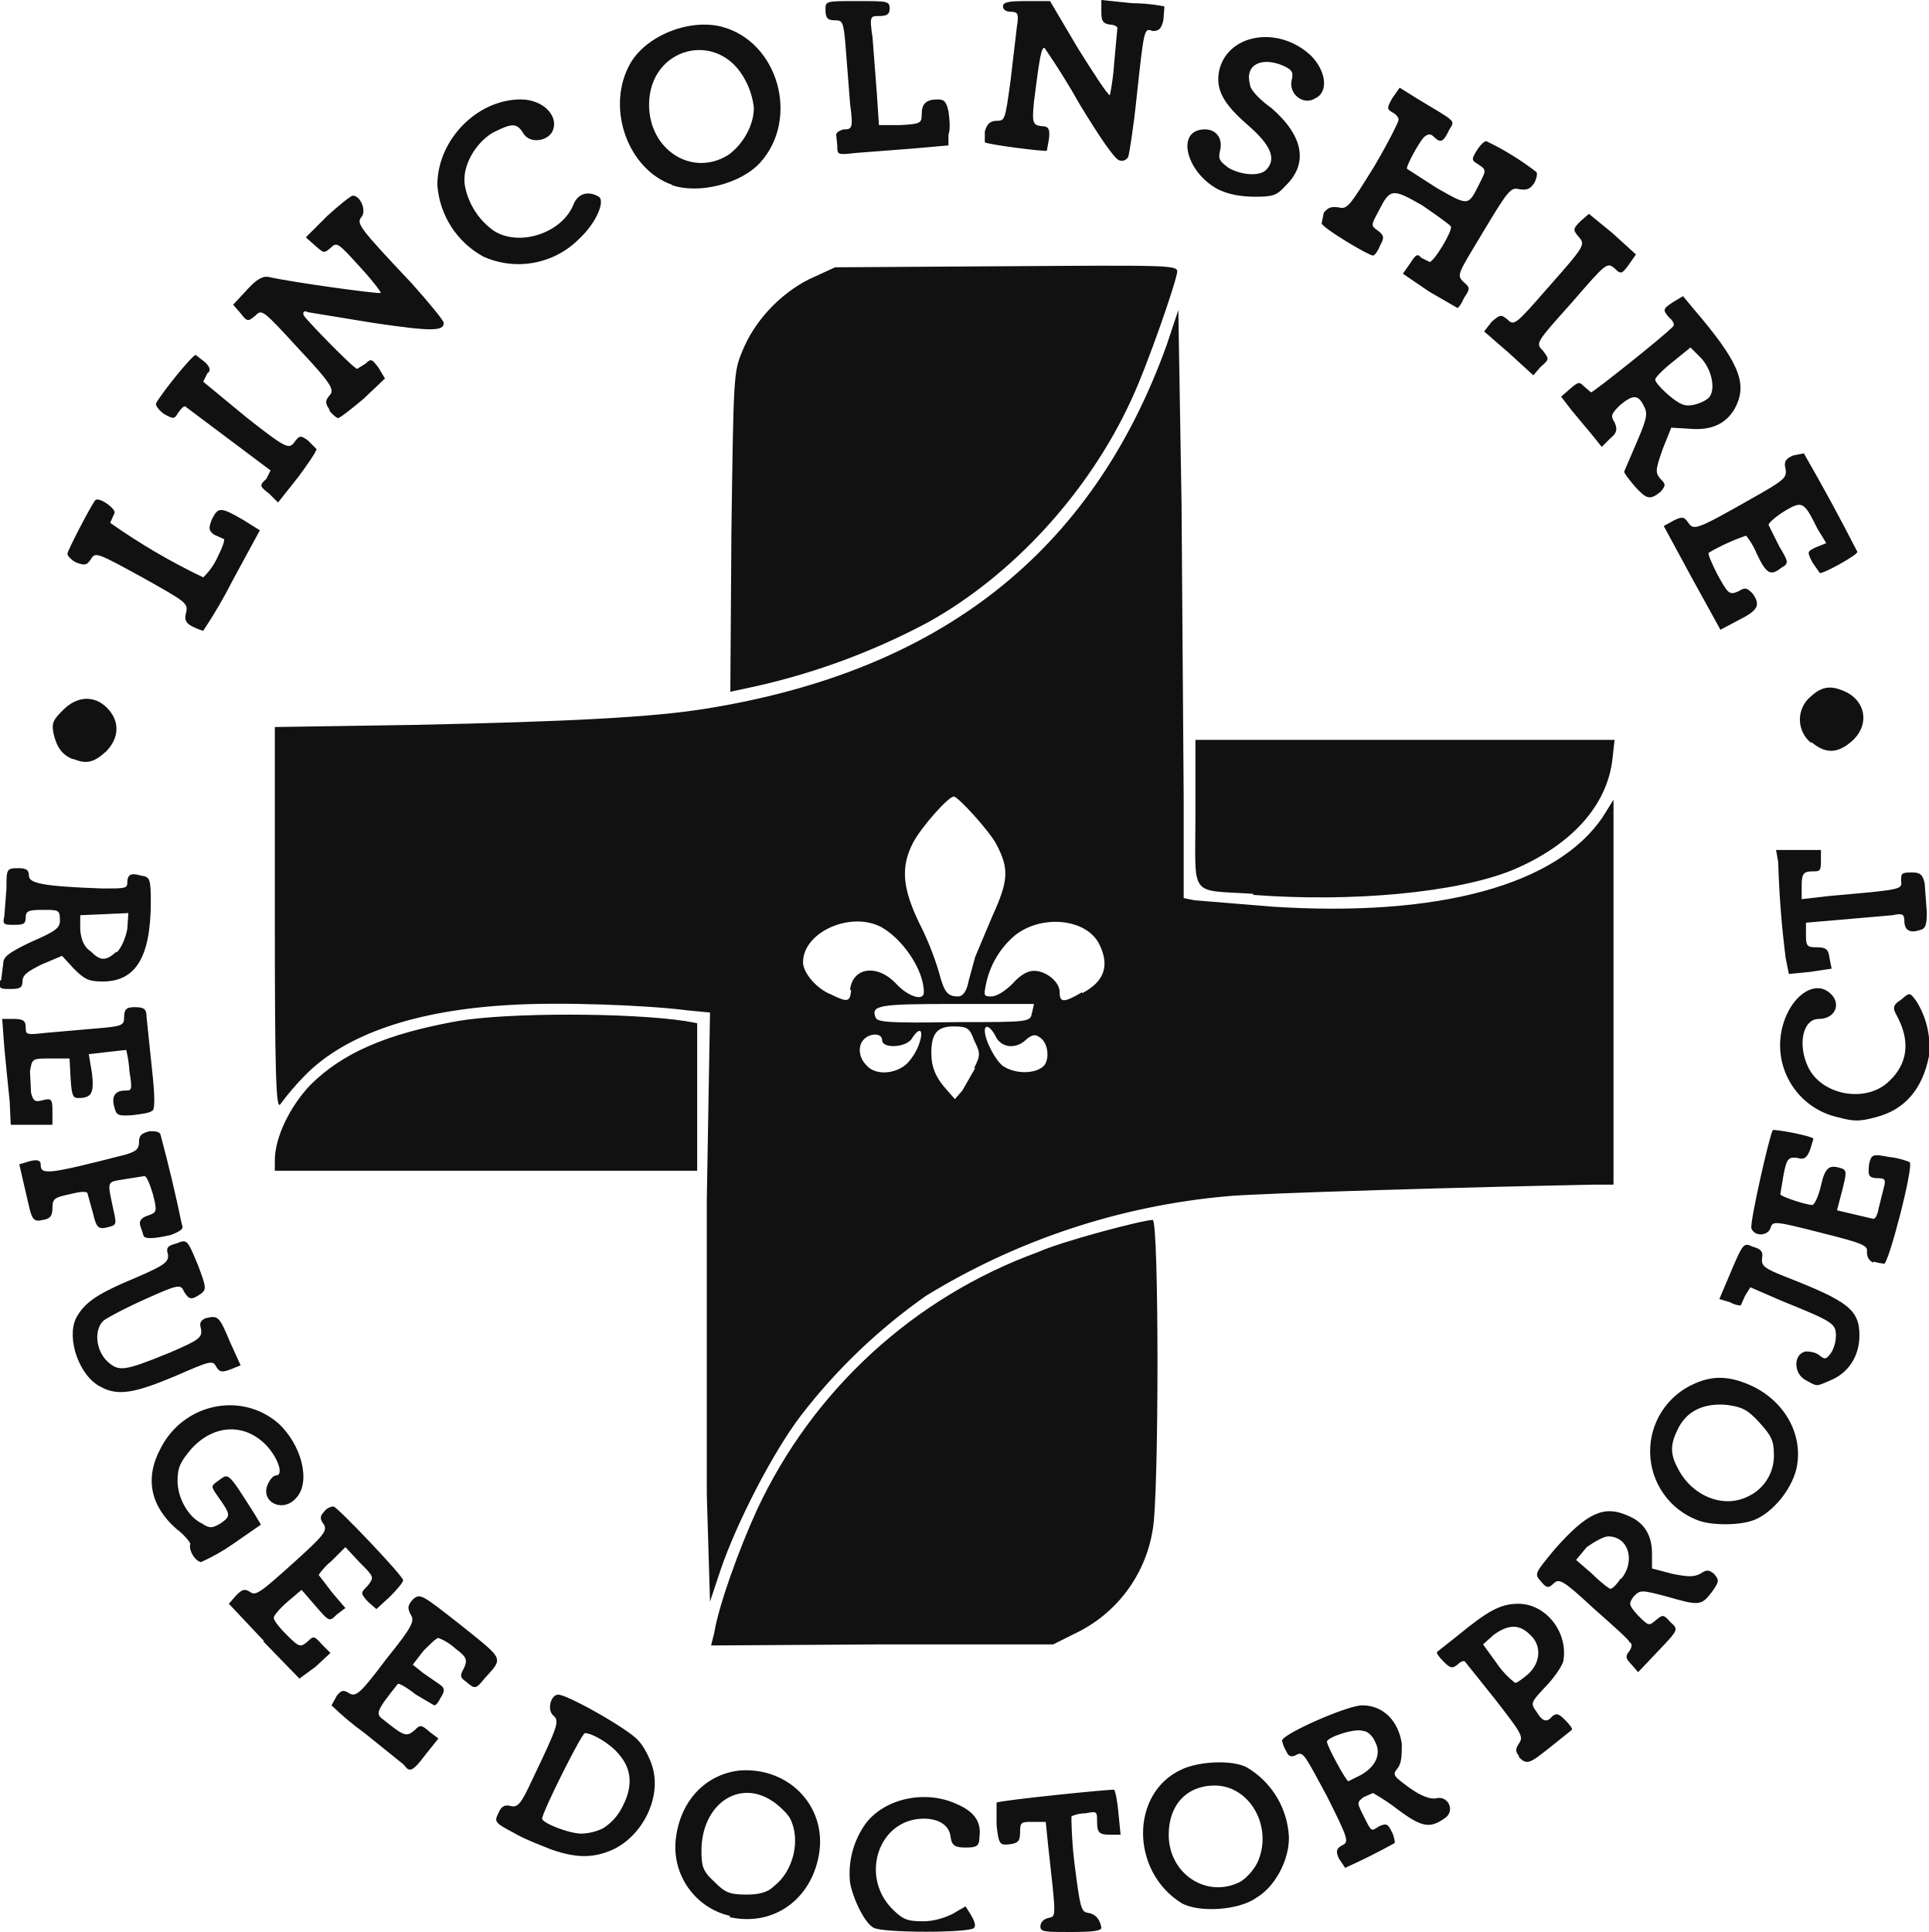
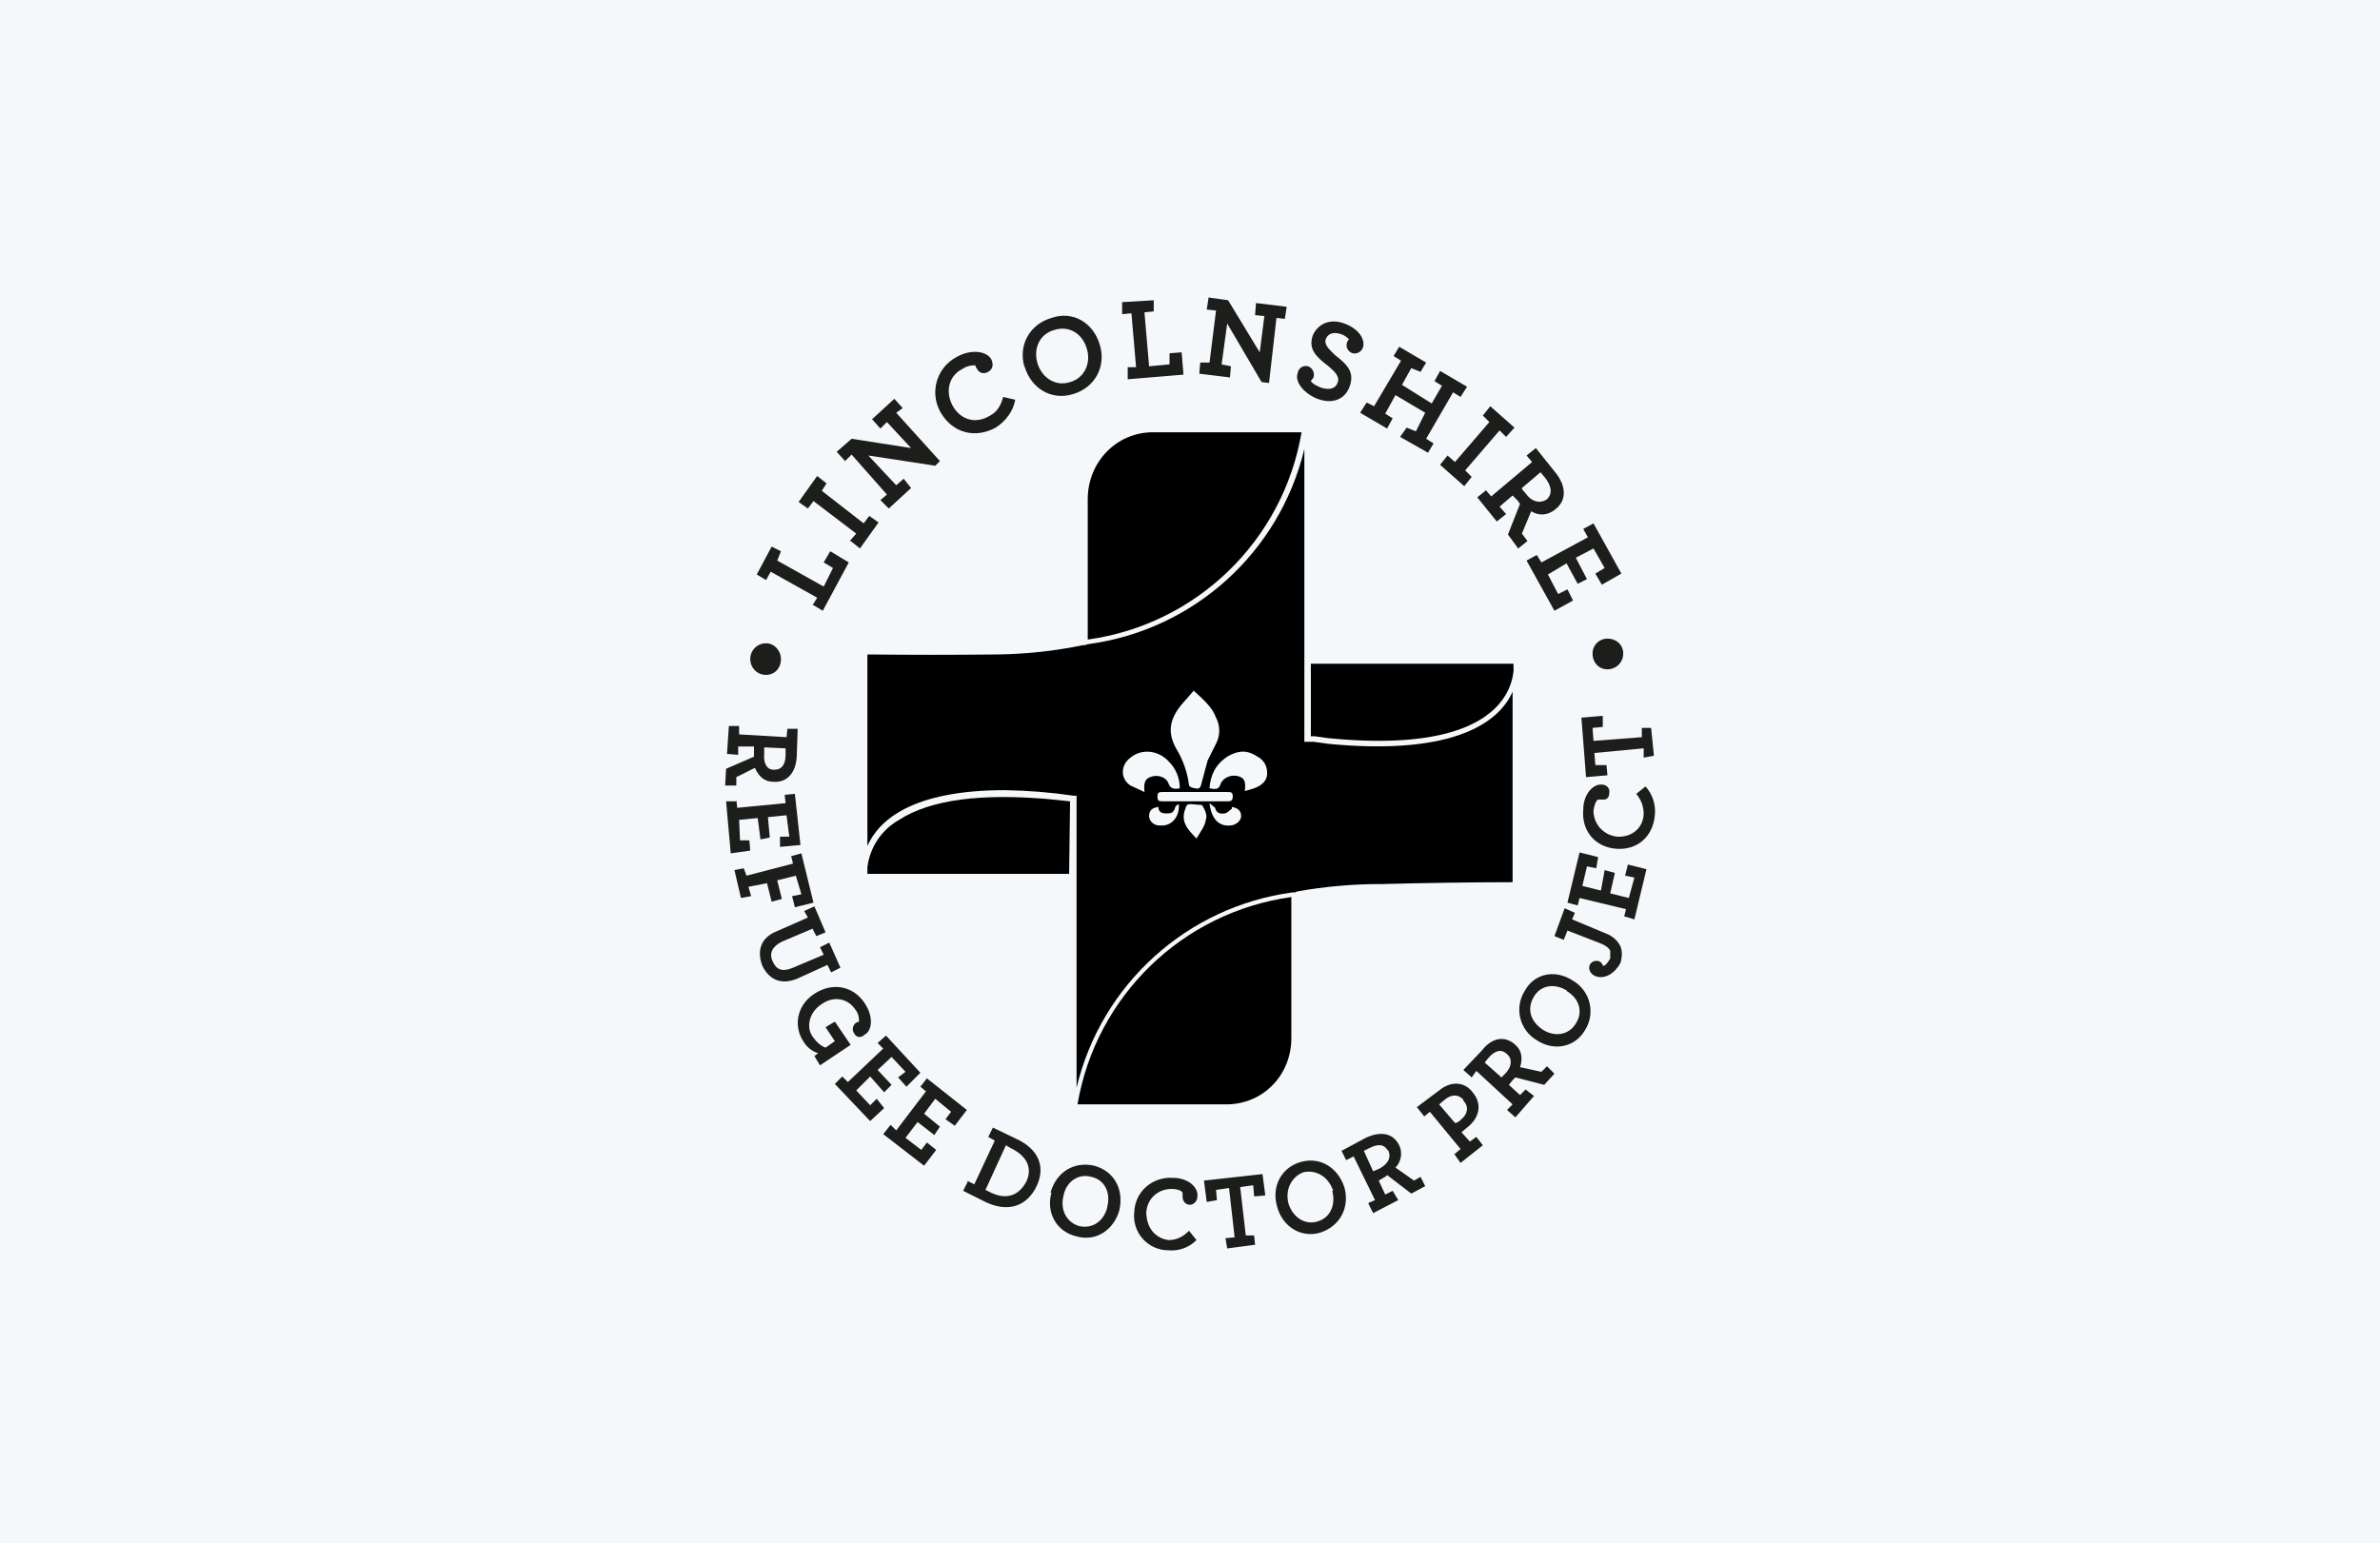
- <svg xmlns="http://www.w3.org/2000/svg" width="681.9" height="683" viewBox="0 0 180.4 180.7">
-   <path d="M81.7 180.3c-.8-.4-1.9-2.6-2.2-4.2a8 8 0 011.5-5.6c1.8-2.3 5.5-3.1 8.4-1.8 1.7.7 2.4 1.7 2.2 3.1 0 .9-.3 1-1.3 1s-1.3-.2-1.4-1c-.1-1-1-1.7-2.5-1.7-4.2 0-6 5.3-3 8.4 1 1 1.4 1.2 2.9 1.2 1 0 2-.3 2.8-.7l1.2-.7.5.8c.3.5.5 1 .3 1.2-.2.5-8.6.5-9.4 0zm15.6-.1c0-.4.3-.7.7-.8.8-.2.8.2 0-7l-.2-2h-1.2c-1.1 0-1.2 0-1.2 1 0 .8-.2 1-1 1.1-.9.1-1 0-1.2-1.8v-2.1c.2-.2 10.9-1.3 11-1.2.1.1.3 1 .4 2.2l.2 2h-1c-1 0-1.2-.2-1.2-1.2s0-1-1.1-.8c-.6 0-1.2.2-1.3.3 0 .1 0 2.1.3 4.5.5 3.9.6 4.4 1.2 4.5.8.1 1.2.7 1.3 1.4 0 .3-.8.4-2.9.4-2.3 0-2.8 0-2.8-.5zm-29-1a6.6 6.6 0 01-5.1-7.2c.4-3.5 2.7-6 5.9-6.4 4.8-.4 8.5 3.6 7.4 8.3-.9 4-4.4 6.3-8.3 5.4zm4.1-2.8c1.8-1.4 2.5-4.3 1.5-6.3-.2-.4-1-1.2-1.6-1.6-3.2-2.2-6.7.3-6.7 4.6 0 1.4.1 1.9 1.2 2.9 1 1 1.4 1.2 3 1.2 1.2 0 2-.2 2.6-.8zm38.1 1.6c-4.8-3-4.8-10.3 0-12.5 1.7-.8 4.8-.9 6.1-.2a8 8 0 013.9 6c.3 2.1-1 5-3 6.2-1.7 1.2-5.4 1.4-7 .5zm5.5-2c.5-.3 1.2-1 1.6-1.8 1.5-3.3-.7-7.2-4-7.2-2.6 0-4.3 1.8-4.3 4.6 0 3.7 3.6 6 6.7 4.4zm9.2-2.2c-.3-.7-.2-.9.3-1.2.7-.3.6-.6-1.4-4.6-2-3.7-2.2-4.2-2.8-3.9-.5.3-.8.2-1-.3a3 3 0 01-.4-1c0-.6 6.1-3.3 7.5-3.3 2 0 3.4 1.5 3.7 3.6 0 1 0 1.8-.4 2.3-.5.6-.4.7 1.1 1.8 1.1.8 2 1.1 2.5 1 1.1-.3 1.8 1.1.9 1.8-1.4 1-2.1 1-4.4-.7a19 19 0 00-2.4-1.6l-.9.4c-.6.5-.6.5 0 1.7.8 1.6.7 1.5 1.5 1 .7-.3.8-.2 1.2.6.2.4.3 1 .2 1a62 62 0 01-4.6 2.3l-.6-.9zm2.1-7.8c1.4-.8 1.9-2 1.3-3.1-.2-.5-.7-1-1.1-1-.8-.3-3.4.6-3.4 1s1.8 3.7 2 3.7l1.2-.6zm-75.7 7c-1-.4-2.6-1-3.6-1.6-1.7-.9-1.8-1-1.4-1.8.3-.7.6-.8 1.1-.7.7.2 1-.1 2.1-2.5 2.4-5 2.5-5.4 2-5.9-.7-.5-.3-2 .4-2 .9 0 6.7 3.3 7.5 4.3.5.5 1.1 1.7 1.3 2.4.9 2.9-.9 6.5-3.7 7.8-1.8.8-3.4.8-5.7 0zm4.8-2a5 5 0 001.8-2c1-1.9.9-3.5-.3-4.9-.8-1-2.5-2-3.2-2-.3 0-4 7.4-4 8 0 .4 2.5 1.4 3.7 1.4a5 5 0 002-.5zm-18.7-6l-3.6-2.9a27.9 27.9 0 01-3.1-2.6l.5-.9c.4-.5.6-.6 1.2-.2.6.3 1 0 3.4-3.2 2.5-3.1 2.7-3.6 2.3-4.2-.3-.6-.3-.8.2-1.4.7-.6.8-.5 4.5 2.4 4.1 3.3 4 3 2.2 5-.8 1-.9 1-1.7.3-.6-.4-.6-.6-.2-1.3.3-.7.3-1-.8-1.8a5 5 0 00-1.6-1c-.2 0-.8.6-1.4 1.2l-1 1.3 1 .8 1.6 1.1c.4.3.4.6 0 1.2-.2.4-.4.7-.6.7l-1.7-1c-.9-.7-1.6-1.1-1.7-1-2 2.5-2.1 2.8-1.4 3.3 2 1.6 2.2 1.7 3 1 .5-.5.6-.5 1.4.2l.8.6-1.2 1.5c-1.2 1.6-1.5 1.7-2 1zm104.4-.7c-.4-.5-.4-.7 0-1.3.4-.6.1-1-2.3-4.1l-2.8-3.5c-.1-.1-.4 0-.7.3-.5.4-.7.3-1.3-.3-.4-.4-.7-.8-.6-.9l1.9-1.5c2.8-2.3 4-3 5.7-3 2.6 0 4.7 2.7 4.2 5.4-.2.6-1 1.7-1.7 2.4-1.3 1.4-1.4 1.5-.8 2.3.6 1 1 1 1.5.4.4-.3.6-.2 1.2.4.4.4.7.8.6.9l-2 1.6c-2 1.6-2.2 1.7-3 .9zm.8-7.7c1.2-1.1 1.3-2.7.2-3.7-1-1-2-1-3.4 0l-1 .9 1.3 1.8a8 8 0 001.7 1.8c.2 0 .7-.4 1.2-.8zm-118.2-3.1l-3.3-3.5.7-.8c.6-.6.8-.6 1.3-.3.5.4 1 0 3.9-2.6 3-2.7 3.3-3.1 3-3.7-.4-.5-.4-.8 0-1.2.2-.3.6-.5.9-.5.5.2 6.5 6.5 6.5 6.9 0 .2-.6.9-1.2 1.5l-1.3 1.2-.8-.7c-.7-.8-.7-.8 0-1.5.6-.8.6-.8-.8-2.2l-1.3-1.4L31 146a6 6 0 00-1.2 1.3l1.3 1.7 1.2 1.4-.8.6c-.7.7-.7.7-2-.8l-1.3-1.5-1.3 1.1c-.7.6-1.3 1.3-1.3 1.5 0 .3.6 1 1.2 1.6 1.2 1.2 1.3 1.2 2 .6.5-.5.6-.5 1.3.3l.8.8-1.4 1.3L28 157l-3.4-3.5zm127.9 2.2c-.6-.6-.6-.8-.2-1.3.2-.3.3-.7 0-.8 0-.2-1.6-1.6-3.4-3.2-2.8-2.6-3.2-2.8-3.7-2.3s-.7.4-1.2-.2c-.6-.7-.6-.7 1.3-3 3-3.4 4.6-4.1 6.7-3.2 1.6.6 2.4 1.8 2.4 3.6v1.4l1.9.5c1.5.3 2 .3 2.6 0 .6-.4.8-.4 1.3 0 .5.6.5.7-.2 1.7-1 1.3-1.2 1.3-4.3.4-2.3-.6-2.4-.6-3 0-.5.7-.5.8.4 1.8 1 1 1 1 1.7.4.6-.5.7-.5 1.3.2.8.7.8.7-1.1 2.7l-1.9 2-.6-.7zm-1-8c1.4-1.7.7-4-1.2-4-.4 0-1.3.5-2 1l-1 1.2 1.5 1.3c.8.8 1.6 1.4 1.7 1.4.2 0 .6-.4 1-1zm-84.8 5c.4-2.5 2.3-7.8 4-11.5a46.6 46.6 0 0126.3-24.1c2.2-1 9.8-3 10.7-3 .6 0 .6 26 0 29a13 13 0 01-7.3 9.7l-2 1h-16l-16 .1zm-.7-13v-27.5l.3-17.5-2.1-.2c-3.9-.5-12-.8-16.7-.5-8.7.5-15.2 2.7-19 6.5a25 25 0 00-2.4 2.8c-.4.5-.5-3.2-.5-17.4V68l13-.2c14.3-.3 22.2-.7 27.2-1.5 22-3.5 36.2-14.6 43.2-34l1.1-3.3.3 18.1.2 27.5V84l1 .2 7.3.6c15.5 1 26.6-2 30.9-8.4l1-1.6v36h-1.8c-10.6.2-31.9.8-34.5 1.1a64.8 64.8 0 00-28 9.3 53.6 53.6 0 00-11.7 11.2c-2.6 3.4-6 10-7.5 14.4l-1 3-.3-10zm25-39.8c.6-1.2.6-1.4 0-2.6-.4-1.1-.6-1.3-1.9-1.3-1.6 0-2.1.7-2.1 2.5 0 1.3.4 2.3 1.5 3.5l.7.8.7-.8 1.2-2.1zm-6.3-.4c.5-.5 1-1.3 1.2-2 .4-1.2 0-1.5-.7-.4-.5.9-2.8 1-2.8.2 0-.7-1.1-.7-1.7-.1-.6.6-.5 1.7.2 2.4.8 1 2.7.9 3.8-.1zm12.7.3c.7-.5.6-2.3-.3-2.8-.4-.3-.7-.2-1.2.2-1 1-2.4.8-2.9-.3-.4-.8-1-1.2-1-.5 0 .9 1 2.8 1.7 3.3 1 .7 2.8.8 3.7.1zm-1-5l.2-.9h-7.3c-7.2 0-8 .1-7.5 1.3.2.4 1.3.5 7.4.4 7 0 7.1 0 7.2-.9zm-17-2.2c.2-2.1 2.5-2.5 4.3-.6 1.1 1.2 2.6 1.7 2.6.8 0-2.1-2-5-4-6.1-2.9-1.5-7.3.5-7.3 3.3 0 1 1.3 2.5 2.6 3 1.6.8 1.8.7 1.9-.4zm21.7.3c2.1-1.1 2.6-2.6 1.6-4.6-1.2-2.4-5.4-2.8-7.9-.8a8.1 8.1 0 00-2.7 4.6c-.2 1-.2 1.1.5 1.1.5 0 1.3-.5 2-1.2.7-.8 1.4-1.2 2-1.2 1.1 0 2.4 1 2.4 2s.4 1 2.1 0zm-10.6-1.2l.6-2.2 1.6-3.8c1.5-3.3 1.6-4.4.4-6.7-.6-1.2-3.6-4.5-4-4.5-.5 0-3 2.8-3.8 4.3-1.2 2.3-1 4.3.6 7.6a27 27 0 011.8 4.5c.5 1.9.8 2.3 1.8 2.3.4 0 .8-.4 1-1.5zM18 145.4c-.2-.3-.3-.8-.2-1 0-.1-.5-.8-1.3-1.4-2.4-2.1-3-4.7-1.5-7.5 2.1-4.2 7.5-5.4 11-2.4 2.2 2 3.1 5.5 1.7 7-1.3 1.5-3.5.3-2.6-1.4.2-.4.5-.7.7-.7.7 0 .3-1.4-.7-2.6-2-2.3-5-2.3-7.2.1-1 1.2-1.3 1.7-1.3 3 0 1.6 1 3.4 2.3 4 .7.5 1 .4 1.7 0 1-.7 1-.8-.2-2.5-.7-1-.7-1 0-1.5 1-.7.8-1 3.4 3.1l.6 1-2.6 1.8a18 18 0 01-3 1.7c-.2 0-.6-.3-.8-.7zm140.8-3.2a6.9 6.9 0 01-.3-12.8c1.8-.8 3.4-.7 5.5.3 3 1.5 4.7 4.6 4 7.7-.5 2-2.2 4-3.8 4.7-1.3.6-4.1.6-5.4.1zm4.6-2.2a4.2 4.2 0 002.5-4c0-1.3-.3-1.8-1.4-3-1.1-1.2-1.6-1.4-3-1.6-2.2-.2-3.8.6-4.6 2.3-.7 1.4-.7 2.3 0 3.6 1.3 2.6 4.2 3.8 6.5 2.7zM9.4 129.7c-2-1-3.2-4.5-2.3-6.4.8-1.5 2-2.3 5.6-3.8 2.8-1.2 3.1-1.5 3-2.2-.2-.6 0-.8.8-1 1-.4 1-.4 2 2 .8 2.1.8 2.3.3 2.7-.9.6-1.1.6-1.6-.2-.3-.7-.5-.7-3.6.7-1.8.8-3.5 1.7-3.9 2-.9.8-.8 2.7.3 3.8 1.1 1 1.5 1 5.9-.8 2.8-1.2 3-1.4 2.9-2.2-.2-.6 0-.8.4-1 1.2-.3 1.3-.2 2.3 2.2l1 2.2-1 .4c-.8.3-1 .2-1.3-.3-.3-.6-.6-.5-3.8.9-3.8 1.6-5.4 1.9-7 1zm159.5-.6c-1.2-.6-1.2-2.5 0-2.7.4 0 1 .1 1.3.4.5.4.6.3 1-.2.3-.4.5-1.1.5-1.7 0-1.1-.3-1.3-5-3.2l-3-1.3-.5.8-.4.9s-.5 0-1-.3l-1-.3 1.1-2.6c1.1-2.6 1.2-2.7 2-2.3.8.2 1 .5.9 1-.1.8.1 1 2.4 1.9 5.6 2.2 6.7 3 6.7 5.4 0 1.9-1 3.5-2.7 4.2-1.4.6-1.2.6-2.3 0zm6.3-11c-.4-.2-.6-.5-.6-1 .1-.6-.3-.8-4.3-1.8-4.3-1.1-4.5-1.1-4.7-.5-.2.8-1.5.9-1.8.1-.2-.4 1.7-8.8 2-9.2.2-.1 3.5.5 3.8.8l-.3 1c-.3.8-.6 1-1.2.8-.8-.1-1 0-1.3 1.6l-.3 1.8c0 .2 2.4 1 3 1 .2 0 .6-.9.8-1.8.4-1.8.8-2 2-1.6.4.2.4.4 0 2l-.5 1.9 3.4.8c.2 0 .4-.4.5-1l.5-2c.2-.7 0-.8-.5-.8-1 0-1-.3-.9-1.3.2-.9.3-1 1.8-.7 1 .1 1.8.4 2 .5.4.4-2 9.6-2.4 9.5a9 9 0 01-1-.2zm-161.8-2.6l-.3-.9c-.1-.4.1-.7.7-.9.9-.3.9-.4.5-2-.3-1-.6-1.7-.8-1.7l-1.9.3c-1.7.3-1.6 0-.9 3.3.2 1 .1 1-.7 1.2-.8.2-1 0-1.3-1.3l-.5-1.8c0-.3-.5-.3-1.7 0-1.4.3-1.6.4-1.6 1.3 0 .7-.2 1-.9 1.1-.8.2-1 0-1.3-1.3a743.4 743.4 0 00-.9-3.9l1-.3c.8-.2 1 0 1 .3 0 1 .5 1 7.9-.9 1-.3 1.3-.5 1.3-1.2 0-.6.2-.8 1-1 .4 0 .9 0 1 .3a145.8 145.8 0 012 8.4c.2.4 0 .6-1 1-1.7.4-2.6.4-2.6 0zm12.3-7c0-2.1 1.4-5 3.3-7 3-3 7.1-4.8 13.8-6 4.6-.8 16-.8 21.3 0l1.1.2v13.8H25.7v-1zM.9 103a567 567 0 01-.5-5l-.2-2.7h1.1c.9 0 1.1.2 1.1.8 0 .7.1.7 1.9.5l4.6-.4c2.5-.2 2.7-.3 2.7-1 0-.8.2-1 1-1 .9 0 1.1.2 1.1.9l.5 4.8c.3 2.7.3 4 0 4-.2.2-1 .3-1.8.4-1.4.1-1.5 0-1.7-.7-.3-1 0-1.6 1-1.6.6 0 .7 0 .4-1.8a11 11 0 00-.3-2l-1.8.2-1.7.2.3 1.8c.2 1.8 0 2.3-1.3 2.3-.5 0-.6-.3-.7-1.8L6.5 99H4.7C3 99 3 99 2.8 100.2l.1 2c.2.8.4.9 1.1.7.8-.2.9-.1.9 1v1.3H1zm171 1.5a6.9 6.9 0 01-4.8-9.6c.9-2 2.6-3 3.8-2.2 1.4.9.9 2.6-.8 2.6-1.5 0-2 2.4-1 4.5 1.3 2.7 5.5 3.4 7.6 1.3 1.7-1.6 2-3.7.7-6.1-.4-.7-.4-1 .4-1.5.8-.7.8-.7 1.4.1a8 8 0 011.2 5.2c-.6 3-2.2 5-5 5.7-1.5.4-2 .4-3.5 0zM.1 91.7l.2-1.6c0-.6.5-1 2.6-2 2.3-1 2.7-1.3 2.7-2 0-1-.1-1-1.6-1-1.3 0-1.6.1-1.6.7s-.2.7-1 .7c-1 0-1.2 0-1-.8l.2-2.6c0-1.8 0-1.9 1.1-1.9.8 0 1 .2 1 .7 0 .7 1.2 1 6.9 1.2 2 0 2.3 0 2.3-.5 0-.8.3-1 1.3-.7.8.1.9.3.9 2.4 0 5.2-1.4 7.5-4.5 7.5-1.3 0-1.7-.2-2.7-1.2l-1.1-1.2-1.9.8c-1.4.7-1.8 1-1.8 1.6 0 .6-.3.7-1.1.7-1 0-1.1 0-1-.8zm10.8-2.6c.4-.4.8-1.2 1-2.2l.1-1.5-2.2.1-2.3.1V87c.1 1 .4 1.6 1 2 .9.9 1.4.9 2.4 0zm156.1.5a92.9 92.9 0 01-.7-9l-.2-1.1h4.2v1c0 1-.1 1-.8 1-.8 0-1 .2-1 1.3v1.3l2.6-.3c6.8-.6 6.8-.6 6.7-1.4 0-.7 0-.8 1-.8.8 0 1 .2 1.2 1l.2 2.7c0 1.2-.1 1.6-.7 1.7-.9.3-1.4 0-1.4-.9 0-.6-.2-.7-1.1-.5l-4.6.4-3.5.3v1.1c0 1.1.1 1.2 1 1.2s1.1.2 1.2 1l.2 1-2 .3-2 .2zm-49.8-6c-6.1-.4-5.4.5-5.4-7.5v-6.9H151l-.2 1.8c-.5 4.4-3.9 8.1-9.4 10.4-5.2 2.1-15 3-24.2 2.3zM6.8 71c-1-.4-1.5-1.1-1.8-2.4-.2-1 0-1.3.9-2.2 1.3-1.3 2.9-1.4 4.1-.2 1.2 1.2 1.2 2.8-.1 4.1-1.1 1-1.8 1.2-3 .7zm162.6-1.5a2.8 2.8 0 010-4.4c1.1-1 2-1 3.4-.3 1.8 1 2 3.2.3 4.6-1.3 1.1-2.4 1.1-3.7 0zm-101-19.7c.2-14.5.2-15 1-16.9 1.1-2.8 3.5-5.4 6.3-6.8l2.4-1.1 16-.1c15.1-.1 16-.1 16 .5-.1 1-2.8 8.8-4.3 12-4 8.7-11.1 16.4-19 20.8a64 64 0 01-17.1 6.2l-1.4.3zM18 58.6c-.6-.3-.8-.6-.6-1.3.2-.9 0-1-4.1-3.3-4.2-2.3-4.4-2.4-4.8-1.7-.4.6-.6.6-1.4.3-.4-.2-.8-.6-.8-.8 0-.3 2.3-4.7 2.6-5 .3-.4 2 .8 1.8 1.2l-.4.9A59.9 59.9 0 0019 54a6 6 0 001.3-1.8c.5-1 .8-1.8.6-1.8l-.9-.4c-.5-.4-.5-.6-.2-1.4.6-1.2.8-1.2 2.9 0l1.6 1-2.5 4.6A46 46 0 0119 59a6 6 0 01-1-.4zM158.2 54l-2.6-4.8.9-.5c.8-.4 1-.4 1.4.2.5.7.7.7 5.8-2.2 3.2-1.8 3.4-2 3.3-2.8-.2-.7 0-1 .7-1.3l1-.2a207.1 207.1 0 015 9.2c.2.2-3 2-3.5 2l-.7-1c-.5-1-.5-1 .3-1.4l1-.4-.8-1.3c-1.3-2.6-1.4-2.7-3.1-1.7-.8.5-1.5 1.1-1.5 1.3l1 2c.9 1.5.9 1.6.2 2-1 .8-1.4.6-2.3-1.3-.4-1-1-1.7-1-1.7a19 19 0 00-3.5 1.6c-.1.1.3 1 .8 2 1 1.8 1.1 2 2 1.6.6-.4.8-.3 1.3.2.8 1.1.5 1.6-1.3 2.5l-1.7.9zm-133-7.8c-.9-.7-1-.8-.3-1.4l.4-.8a3535.7 3535.7 0 01-8-6c-.2 0-.5.4-.7.7-.3.5-.4.5-1.3 0-.5-.4-.8-.8-.7-1 .7-1.2 3.4-4.5 3.7-4.5l.9.7c.5.5.5.8.2 1l-.4.8 4 3.3c3.8 3 4 3 4.5 2.4.5-.7.6-.7 1.3-.2l.8.8c0 .2-.8 1.4-1.7 2.6L26 47zm127.7-.7c-.5-.6-1-1.2-1-1.4l1.2-2.8c1-2.3 1-2.7.6-3.4-.5-1-1-1-2.2 0-.8.8-.9 1-.5 1.6.3.7.2 1-.4 1.5l-.8.8-.8-1-2-2.4-1-1.3.8-.7c.8-.7.9-.7 1.3-.3l.7.6c.2 0 7-5.4 7.7-6.2.1-.1 0-.5-.4-.8-.6-.7-.6-.8.3-1.4l1-.6 1 1.2c4.1 4.8 5 6.8 4 9-.8 1.7-2.3 2.4-4.4 2.2l-1.7-.1-.8 2c-.7 2-.7 2.2-.2 2.8.5.5.5.6 0 1.2-1 .8-1.3.7-2.4-.5zm6.8-8.2c.8-.6.5-2.6-.6-3.8l-1-1-1.6 1.3c-.9.7-1.7 1.5-1.7 1.7 0 .4 1.7 2 2.5 2.3.6.3 1.7 0 2.4-.5zm-128.9 1c-.4-.6-.4-.8 0-1.3.5-.5.3-1-2.8-4.3-3.4-3.7-3.5-3.8-4.1-3.2-.7.6-.8.6-1.4-.2l-.7-.8 1.3-1.4c.9-1 1.5-1.3 2-1.2 2.2.5 10.2 1.6 10.5 1.5.1 0-.7-1.1-2-2.5-2-2.2-2.1-2.3-2.7-1.7-.6.5-.6.5-1.4-.2l-.9-.8 2-2c1.1-1 2.2-1.9 2.4-1.9.7 0 1.3 1.4.8 2-.5.6-.2 1 4.7 6.2 1.7 1.9 3 3.5 3 3.7 0 .8-1.2.8-6.6 0l-6.1-1c-.4-.2-.5 0-.4.3.4.6 4.7 5 5 5l.8-.5c.5-.5.6-.4 1.2.4l.6 1-2 1.9c-1.2 1-2.2 1.8-2.4 1.8-.1 0-.5-.3-.8-.7zM141.1 33l-2.3-2 .7-.9c.8-.7.9-.7 1.5-.2.6.6.8.4 3.6-2.8 3.7-4.2 3.7-4.2 3-5-.5-.6-.5-.7.2-1.4l.8-.7 2.2 1.8 2.2 2-.7 1c-.6.8-.7.9-1.3.3-.7-.6-.8-.5-4 3.2-3.4 3.8-3.4 3.8-2.7 4.5.6.8.6.8-.2 1.5l-.7.8zm-7.4-5.7l-2.5-1.7.7-1c.5-.8.7-.9 1-.5l.8.4c.4 0 2.1-2.8 2-3.3-.1-.2-1.4-1.1-2.7-2-2.8-1.6-3-1.6-4.1.6-.7 1.3-.7 1.3 0 1.8.5.4.6.6.2 1.3-.2.5-.5 1-.7 1-.4 0-4.6-2.5-4.8-3l.2-1c.4-.5.7-.6 1.4-.5.8.2 1-.1 3.3-3.8 1.3-2.2 2.3-4.2 2.3-4.4 0-.2-.2-.5-.6-.7-.5-.3-.5-.4 0-1.3l.7-1 1.6 1c3.8 2.3 3.6 2 3 3-.5 1.1-.8 1.2-1.4.6-.3-.3-.5-.3-.9 0-.5.5-1.8 2.9-1.6 3l2.8 1.8c3 1.7 2.9 1.7 4-.5.6-1.2.6-1.2-.1-1.7-.7-.4-.7-.5-.2-1.3.3-.5.7-.9.9-.9a26 26 0 014.7 2.9c.1.2 0 .6-.2 1-.4.6-.7.7-1.4.6-.8-.2-1 0-3.4 4s-2.5 4-1.8 4.7c.6.5.6.6 0 1.5-.2.5-.5.9-.6.9l-2.6-1.5zM45.2 24a8.3 8.3 0 01-4.3-6.7c0-4.2 3.7-8 7.8-8 2.2 0 3.7 1.7 2.9 3.1-.6.9-2.2 1-2.7 0-.6-.9-1-.9-2.8 0-1.7 1-3 3.3-2.6 5.1a6.7 6.7 0 002.7 4.1c2.4 1.5 6.3.2 7.4-2.4.4-1.1 1.4-1.4 2.4-.8.6.4-.2 2.4-1.8 3.9a8 8 0 01-9 1.7zm68.7-6.3c-3-1.6-4-5.6-1.2-5.6 1 0 1.7.8 1.4 2-.2.8 0 1 .8 1.6 1.2.7 2.9.8 3.5.2 1-1 .5-2.3-1.7-4.2-2.3-2-3-3.3-2.7-5 .7-3.5 5.5-4.4 8.6-1.5 1.4 1.4 1.7 3.4.4 4-1.1.7-2.5-.4-2.2-1.7.2-.8 0-1-.9-1.4-2-.8-3.5 0-3 1.8 0 .5 1 1.5 2 2.2 3 2.6 3.5 5.2 1.3 7.3-.8.9-1.2 1-2.8 1-1.3 0-2.5-.2-3.5-.7zm-51-.4c-4.1-1.4-6.2-7-4.1-11.1 1.4-2.8 5.6-4.5 8.7-3.7 5.3 1.4 7.3 8.6 3.6 12.7-1.8 2-5.8 3-8.3 2.1zm5.2-2.8c1.4-1 2.4-2.8 2.4-4.4a7 7 0 00-.8-2.6c-2.5-4.8-9-3.1-9 2.3 0 4.2 4 6.8 7.4 4.7zm36.6.5c-.4 0-2-2.4-3.7-5.2a69 69 0 00-3.3-5.3c-.3-.2-.5 1-1 5-.2 2-.1 2.2.7 2.3.7 0 .8.3.7 1.2l-.2 1.1c-.2.1-5.7-.6-5.8-.8v-1c.2-.7.5-1 1.1-1 .8 0 .8-.1 1.3-3.7l.6-5.1c.2-1.2.1-1.4-.6-1.4-.4 0-.7-.2-.7-.5 0-.4.5-.5 2.2-.5h2.2l2.6 4.4c1.5 2.4 2.8 4.4 3 4.4 0 0 .3-1.4.4-3l.3-3.3c0-.1-.3-.3-.7-.3-.7-.1-.8-.4-.8-1.2V0l2.9.3c1.6 0 3 .3 3 .3l-.1 1.3c-.2.8-.4 1-1 1-.8-.3-.8-.3-1.5 6.2-.3 2.9-.7 5.4-.8 5.6-.2.3-.5.4-.8.3zm-26.4-1.4l-.1-1c0-.2.3-.4.7-.5.8 0 .9-.1.6-2.4a914 914 0 01-.4-5.1c-.2-2.6-.3-2.7-1-2.7s-.9-.2-.9-1 0-.8 3-.8c2.8 0 3 0 3 .7 0 .5-.2.7-1 .7s-.9 0-.6 2l.4 5.2.2 3h2c1.9-.1 2-.2 2-1 0-1 .4-1.4 1.5-1.4.6 0 .8.2 1 1.1.1.7.2 1.7 0 2.2v1l-3.4.3-5.2.4c-1.8.2-1.8.2-1.8-.7z" fill="#111" />
+ <svg xmlns="http://www.w3.org/2000/svg" width="256" height="166" fill="none">
+   <path opacity=".1" fill="#95BCD1" d="M0 0h256v166H0z" />
+   <path d="M79.5 78.1v.9l5.1.3.1-.9h1.1l-.1 3c-.1 1.7-1 2.8-2.5 2.7-1 0-1.6-.6-2-1.5l-2 1v.9H78l.1-1.8 3-1.3v-.5-.6h-1.7v.9l-1.2-.1.2-3h1.1zm3.8 4.7c.8 0 1.2-.6 1.2-1.6v-.7l-2.3-.1v.7c-.1 1 .3 1.7 1 1.7zM79.2 86l.1.9 5.2-.5-.1-.9 1.1-.1.6 5.5-2.2.2V90h1l-.3-2.3-2 .2.2 2.2-1 .2-.3-2.3-2 .2.1 2.2h1l.1 1.1-2.1.3-.5-5.6h1.1zM80 93.4l.3.8 5-1.3-.2-.8 1.1-.3 1.3 5.3-2 .5-.3-1.2 1-.2-.6-2-2 .5.5 2-1.1.3-.5-2-2 .4.3 1-1.1.2-.7-3 1-.2zM83.5 100.2l3.4-1.5-.4-.7 1.1-.5 1.2 2.8-1 .4-.4-.8-3.3 1.4c-1 .5-1.4 1.2-1 2.1.4.9 1 1.2 2.2.7l3.3-1.4-.4-.8 1-.5 1.2 2.7-1 .5-.4-.8-3.3 1.5c-1.8.7-3 0-3.7-1.4-.6-1.6-.2-3 1.5-3.7zM87.6 106.9c2-1.3 4.2-.8 5.4 1 1 1.5.8 3 0 3.4-.4.4-.9.3-1.1-.1-.3-.4-.2-.9.2-1.2l.3-.1c0-.3 0-.8-.4-1.3-.8-1.2-2.3-1.5-3.6-.6-1.4.9-1.7 2.5-1 3.5.5.7.9 1 1.4 1.2l1-.7-1-1.5 1-.6 1.7 2.5-3.3 2.2-.6-1 .4-.3c-.6-.2-1.2-.6-1.6-1.3-1-1.5-.8-3.8 1.2-5.1zM90.6 115.8l.6.6 3.8-3.6-.6-.6.9-.8 3.7 4-1.5 1.5-.9-1 .8-.6-1.5-1.6-1.5 1.4 1.5 1.6-.8.8-1.5-1.7-1.5 1.5 1.5 1.6.7-.7.8 1-1.5 1.4-3.8-4 .8-.8zM95.8 121l.6.6 3.2-4.2-.6-.5.7-.9 4.3 3.4-1.3 1.7-1-.7.6-.8-1.7-1.4-1.2 1.6 1.7 1.4-.6.9-1.8-1.4-1.3 1.7 1.7 1.3.6-.8 1 .8-1.3 1.7L95 122l.8-1zM104 127l.8.4 2.2-4.7-.7-.4.5-1 2.5 1.2c2.4 1.1 3.2 3 2.2 5.1-1 2.1-3 2.9-5.5 1.7l-2.4-1.2.5-1zm2.6 1.3c1.7.8 3 .3 3.8-1.2.7-1.5 0-2.8-1.7-3.6l-.5-.3-2.2 4.8.6.3zM113 128.3c.6-2.2 2.5-3.4 4.7-2.9 2.2.6 3.2 2.6 2.7 4.8-.6 2.1-2.5 3.4-4.6 2.8-2.2-.5-3.3-2.6-2.7-4.7zm6.1 1.5c.4-1.5-.3-2.9-1.7-3.2-1.4-.4-2.7.5-3 2-.4 1.5.3 2.9 1.7 3.3 1.4.3 2.6-.5 3-2zM122 130.4c.1-2.3 2-3.8 4.1-3.7 1.7 0 2.8 1 2.7 2 0 .5-.4.9-.8.9-.5 0-.8-.4-.8-.9v-.4c-.1-.2-.5-.4-1.2-.4-1.4 0-2.6 1-2.7 2.5 0 1.6.9 2.8 2.4 3 .9 0 1.6-.4 2.2-1l.8 1c-.8.8-1.9 1.2-3 1.1a3.7 3.7 0 01-3.7-4.1zM131.8 133.2l1-.1-.6-5.3-1.4.2.1 1.1-1.1.2-.3-2.3 6.3-.7.3 2.3-1.2.1-.1-1.2-1.4.2.6 5.2h.9l.1 1-3 .4-.2-1.2zM137.4 129.9c-.7-2.2.4-4.3 2.5-4.9 2.1-.6 4 .6 4.7 2.7.6 2.1-.4 4.2-2.6 4.9-2 .6-4-.6-4.6-2.7zm6-1.8c-.5-1.5-1.8-2.3-3.2-2-1.3.5-2 1.9-1.6 3.4.5 1.5 1.8 2.3 3.1 1.9 1.4-.4 2-1.8 1.6-3.3zM147.2 129.4l.7-.3-2.3-4.7-.8.4-.5-1 2.6-1.4c1.5-.7 2.9-.6 3.6.8.4.8.2 1.8-.4 2.4l2 1.4.7-.4.5 1-1.5.8-2.6-2c-.1.2-.3.2-.4.3l-.5.3.7 1.5.8-.4.6 1-2.7 1.4-.5-1zm2.1-5.6c-.4-.7-1-.8-2-.3l-.6.3 1 2.2.7-.3c.9-.5 1.3-1.2.9-2zM156.4 124.2l.7-.6-3.3-4-.6.5-.8-1 2.4-1.8c1.2-1 2.7-1 3.6.2 1.1 1.3.7 2.8-.6 3.8l-.6.5.9 1 .7-.5.7.9-2.4 1.9-.7-1zm1-5.9c-.5-.6-1.3-.6-2 0l-.6.5 1.7 2c.1 0 .3 0 .7-.4.7-.6.8-1.4.2-2zM162.1 119.4l.6-.6-3.9-3.6-.5.7-.9-.8 2-2.1c1-1.3 2.4-1.7 3.6-.6.7.6.8 1.5.5 2.4l2.3.5.6-.6.8.8-1.1 1.2-3.1-.8-.3.3-.4.5 1.2 1.1.6-.6.9.7-2 2.3-.9-.8zm0-6c-.6-.6-1.3-.4-2 .4l-.4.5 1.8 1.6.5-.5c.6-.7.7-1.5.1-2zM165.3 111.9a3.8 3.8 0 01-1.3-5.3c1.1-2 3.4-2.3 5.2-1.1a3.8 3.8 0 011.3 5.3c-1.1 1.9-3.4 2.3-5.2 1.1zm3.3-5.3c-1.4-.9-2.9-.6-3.6.6-.8 1.3-.4 2.7 1 3.6 1.3.8 2.8.5 3.5-.7.8-1.2.4-2.7-1-3.5zM171.6 105c-.5-.2-.8-.7-.6-1.2.2-.4.6-.5 1-.4.2.1.4.3.4.5.3 0 .5-.3.8-.8v-.8c-.1-.3-.5-.6-1-.8l-3.6-1.4-.4 1-1-.4 1.1-3 1.1.5-.3.7 3.6 1.5c.8.3 1.3.8 1.6 1.4.2.5.2 1.1 0 1.8-.6 1.1-1.7 1.8-2.7 1.4zM174.7 98.6l.2-.8-5-1.2-.2.8-1.1-.3 1.3-5.4 2 .5-.2 1.2-1-.2-.5 2.1 2 .5.4-2.2 1.1.3-.5 2.2 2 .5.6-2.2-1-.2.3-1.2 2 .5-1.3 5.4-1-.3zM173.8 91.3c-2.3-.2-3.7-2-3.5-4.2 0-1.7 1.1-2.8 2-2.7.5 0 .9.4.8.9 0 .5-.3.8-.8.7a1 1 0 01-.4 0c-.2.1-.4.5-.5 1.2 0 1.4 1 2.6 2.5 2.8 1.5.1 2.8-.8 2.9-2.4 0-.9-.3-1.6-.8-2.2l1-.8a4 4 0 011 3.1c-.2 2.3-1.9 3.8-4.2 3.6zM176.8 81.5v-1l-5.3.5.1 1.3h1.2l.1 1.1-2.3.2-.5-6.4 2.3-.2v1.2l-1.1.1.1 1.4 5.2-.4v-1h1l.3 3-1.1.2zM87.4 65.1l.5-.8-5-2.8-.5.9-1-.6 1.6-3 1 .5-.4 1 5 2.8 1-2-1-.6.7-1.2 2 1.2-2.8 5.2-1-.6zM91.4 58.2l.7-.8-4.6-3.5-.6.8-1-.7 2-2.8 1 .8-.5.8 4.5 3.5.6-.8 1 .7-2 2.8-1-.8zM93.4 49l3 3.2.8-.7.8 1-2.4 2.2-.9-.9.7-.6-3.8-4.3-.7.7-.9-1 1.6-1.4 6.4 1-2.6-2.8-.7.7-.9-1 2.4-2.2.9 1-.7.5 4.7 5.2-.5.5-7.2-1.1zM101.2 44.4a4.3 4.3 0 011.7-6c1.6-.9 3.2-.6 3.7.2.3.6.2 1.1-.3 1.4-.5.3-1 .1-1.2-.3a1 1 0 01-.2-.4c-.3 0-.8 0-1.4.4-1.4.7-1.9 2.4-1 4 .8 1.4 2.4 2 4 1 .8-.4 1.2-1.2 1.4-2l1.3.3c-.2 1.2-1 2.3-2.1 3-2.2 1.2-4.6.6-5.9-1.6zM110.2 39.5c-.7-2.3.5-4.6 2.9-5.3 2.3-.8 4.5.5 5.2 2.9.7 2.3-.5 4.6-2.9 5.3-2.3.7-4.5-.6-5.2-3zm6.7-2c-.5-1.7-2-2.5-3.5-2-1.5.4-2.3 1.9-1.8 3.6.5 1.6 2 2.5 3.5 2 1.5-.4 2.3-2 1.8-3.6zM121.2 39.5h1l-.5-5.8-1 .1v-1.3l3.4-.2v1.2l-1 .1.5 5.8 2.2-.2V38l1.3-.1.2 2.4-6 .5v-1.3zM132 34.8l-.6 4.4 1 .2-.1 1.2-3.3-.4.1-1.2h1l.7-5.6-1-.1.2-1.3 2.1.3 3.4 5.6.5-3.9-1-.1.1-1.3 3.3.4-.2 1.3-.9-.1-.8 7-.8-.1-3.7-6.3zM139.6 40c.2-.5.6-.7 1.1-.6.5.2.7.7.6 1.1 0 .2-.2.3-.3.5.2.3.6.5 1.1.7.9.3 1.6.1 1.8-.6.2-.6-.3-1.1-1-1.7-1.3-1-2.2-1.8-1.7-3.3.5-1.2 1.8-1.9 3.4-1.3 1.4.5 2.3 1.6 2 2.6-.2.5-.7.7-1.1.6a.9.9 0 01-.4-1.5 2 2 0 00-1-.6c-.7-.2-1.3 0-1.5.6-.2.6.4 1.1 1 1.7 1.3 1 2.1 1.8 1.6 3.3-.5 1.5-1.9 2-3.5 1.4-1.5-.6-2.5-1.9-2.1-2.8zM147 43.3l.8.4 2.9-4.9-.8-.5.6-1 2.9 1.7-.6 1-1-.4-1 1.8 3.2 2 1.1-1.9-.8-.5.6-1.1 2.9 1.7-.7 1.1-.8-.5-2.9 5 .8.5-.6 1-3-1.7.7-1 1 .4 1-2-3.2-1.9-1.1 2 .8.5-.6 1.1-2.9-1.7.7-1.1zM155.7 49l.8.7 3.7-4.3-.7-.7.8-1 2.6 2.3-.9 1-.7-.7-3.7 4.3.7.7-.8 1-2.6-2.3.8-1zM159.8 52.7l.6.7 4.4-3.7-.6-.7 1-.8 2 2.5c1.2 1.4 1.4 3 .2 4-.9.8-1.9.8-2.7.3l-1 2.4.6.8-1 .8-1.1-1.5 1.3-3.3-.3-.4-.5-.5-1.4 1.2.7.8-1 .8-2.1-2.6 1-.8zm6.6 1c.6-.6.5-1.4-.2-2.3l-.5-.6-2 1.7c0 .2.2.3.5.7.6.8 1.5 1 2.2.5zM165.3 59.7l.5.8 5-2.7-.5-.9 1.1-.6 3 5.4-2.1 1.2-.7-1.2 1-.6-1.2-2.1-1.9 1 1.2 2.3-1 .5-1.2-2.2-2 1.2 1.1 2.1 1-.5.6 1.2-2 1.1-3-5.4 1.1-.6zM174.6 70.3c0 1-.8 1.7-1.7 1.7-.9 0-1.6-.7-1.6-1.7 0-.9.7-1.6 1.6-1.6 1 0 1.7.7 1.7 1.6zM84 70.9c0 1-.7 1.7-1.6 1.7-1 0-1.7-.8-1.7-1.7 0-1 .8-1.7 1.7-1.7.9 0 1.6.8 1.6 1.7z" fill="#1D1D1B" />
+   <path d="M113.2 86c-7.6-.7-13.1 0-16.5 2.2a6.8 6.8 0 00-3.4 5.1v.7H115l.1-7.8-2-.2zM115.9 118.8h16c4 0 7-3.2 7-7.1V96.5a27.1 27.1 0 00-23 22.3zM140.2 46.5H124c-3.9 0-7 3.2-7 7.2v15.1a27.1 27.1 0 0023-22.3zM141 71.4v7.8h.4l1.4.2c17.1 1.7 19.7-4.4 20-7.2v-.8h-21.9z" fill="#000" />
+   <path d="M142.8 80l-1.5-.2h-1V48.3a27.7 27.7 0 01-23.3 21l-.3.1h-.2a48.3 48.3 0 01-9.2 1 593.6 593.6 0 01-14 0v20.6c1.2-2.7 4.7-6 14.8-6a56.8 56.8 0 017.4.6h.3V117a27.7 27.7 0 0123.2-21h.3l.2-.1a51 51 0 019.2-.8 569.3 569.3 0 0114-.2V74.4c-1.3 3-5.8 7-20 5.6zM127 75.9l1.4-1.6c1.1 1 2 1.8 2.4 2.9a3 3 0 010 2.8l-.9 1.8-.7 2.6c-.1.4-.3.5-.6.4-.2 0-.6-.1-.7-.3a10 10 0 00-1.4-4c-1-1.8-.6-3.2.5-4.6zm5 9.3c.4 0 .6 0 .6.5s-.3.5-.6.5h-6.9c-.4 0-.6 0-.6-.5s.2-.5.6-.5h6.9zm-8.9 0l-1.5-.7c-1.1-.7-1.1-2.2 0-3 1.2-1 3-.8 4.1.4a4 4 0 011.2 2.9c-.5.1-1 .1-1.2-.5-.3-.8-1.3-1-2-.7-.5.2-.7.6-.6 1.5zm1.6 3.6c-.6 0-1.1-.5-1.1-1 0-.7.4-.9 1-1 0 .5.3.7.8.7s.8 0 1-.6c0-.2.2-.3.4-.4.1 1.4-.8 2.4-2 2.3zm5-.6c-.1.7-.6 1.3-1 2-1.1-1.1-1.7-1.9-1.2-3.2.1-.4.2-.5.6-.5l1.2.1c.3.5.6 1.1.4 1.6zm2.6.6c-1.2.1-2-.7-2.2-2.4l.6.5c.1.5.5.7 1 .6.3 0 .5-.3.8-.5v-.2c.5.1 1 .3 1 1 0 .5-.6 1-1.2 1zm2.6-4l-1 .3c.1-1 0-1.4-.7-1.6-.7-.2-1.6.1-1.9.8-.2.7-.6.6-1.2.5.1-1.5.7-2.6 1.9-3.4 1-.6 2-.8 3.1-.1.8.4 1.2 1 1.2 1.9 0 .8-.6 1.3-1.4 1.6z" fill="#000" />
</svg>
